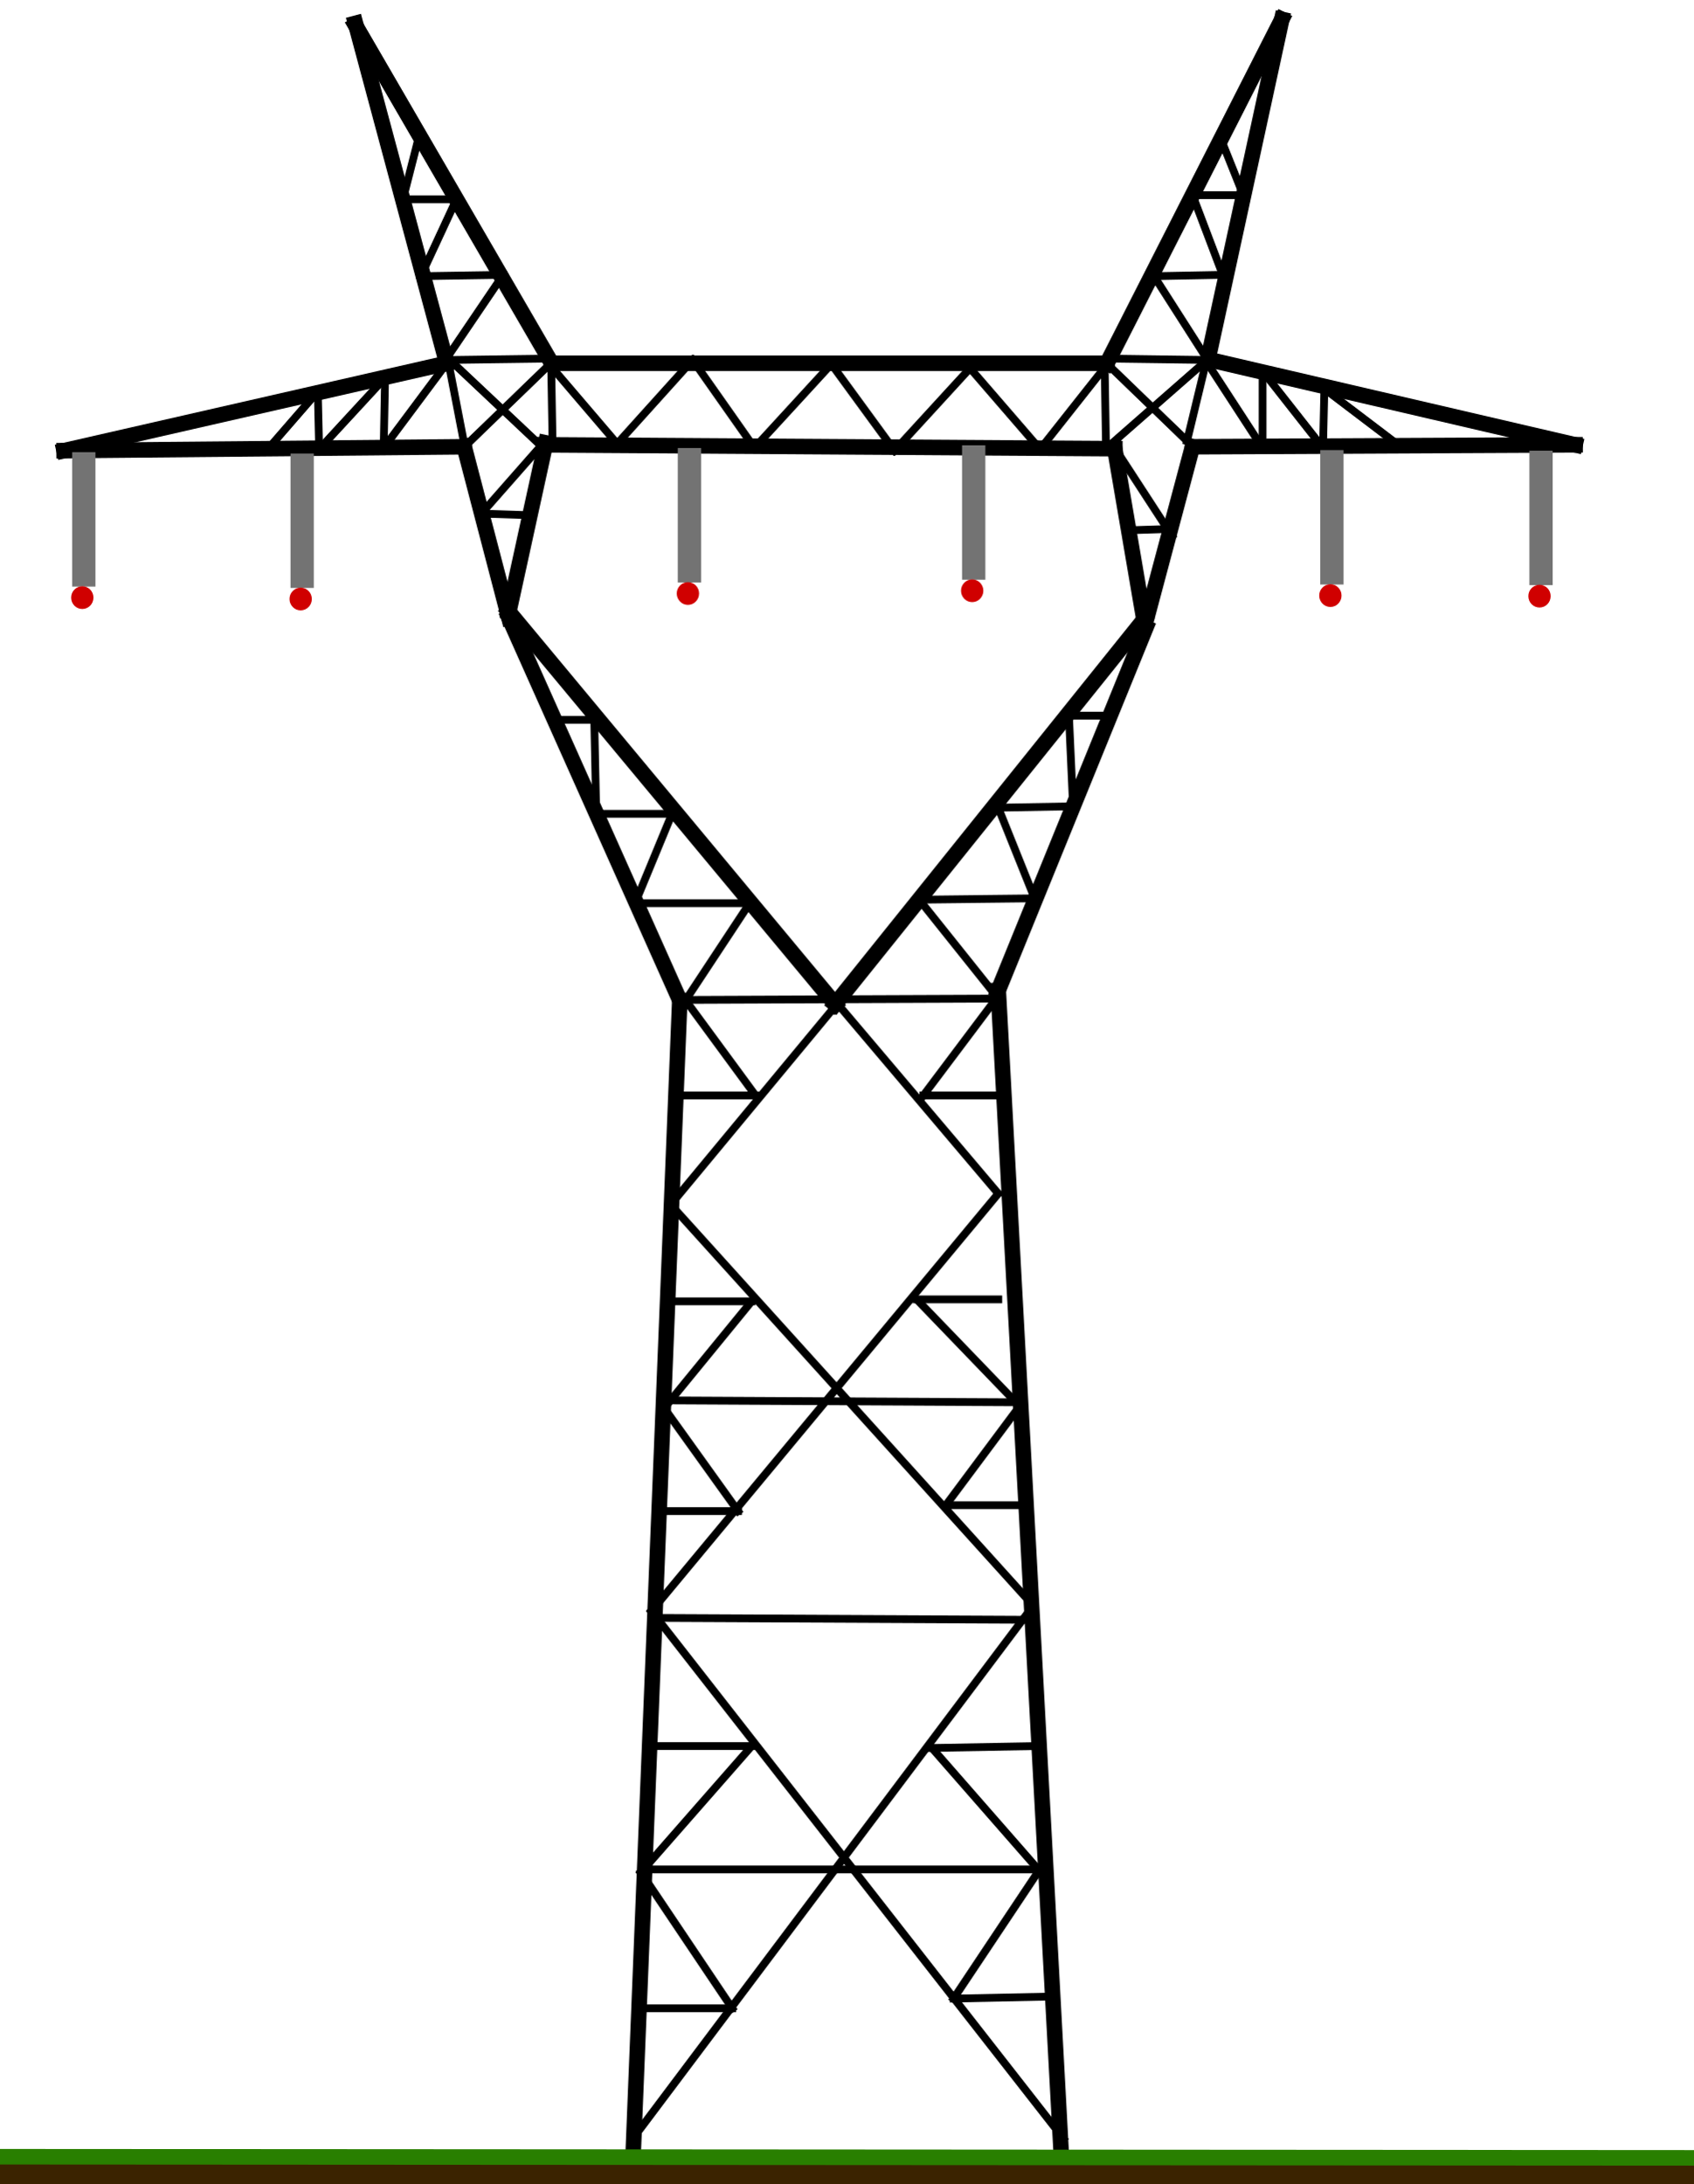
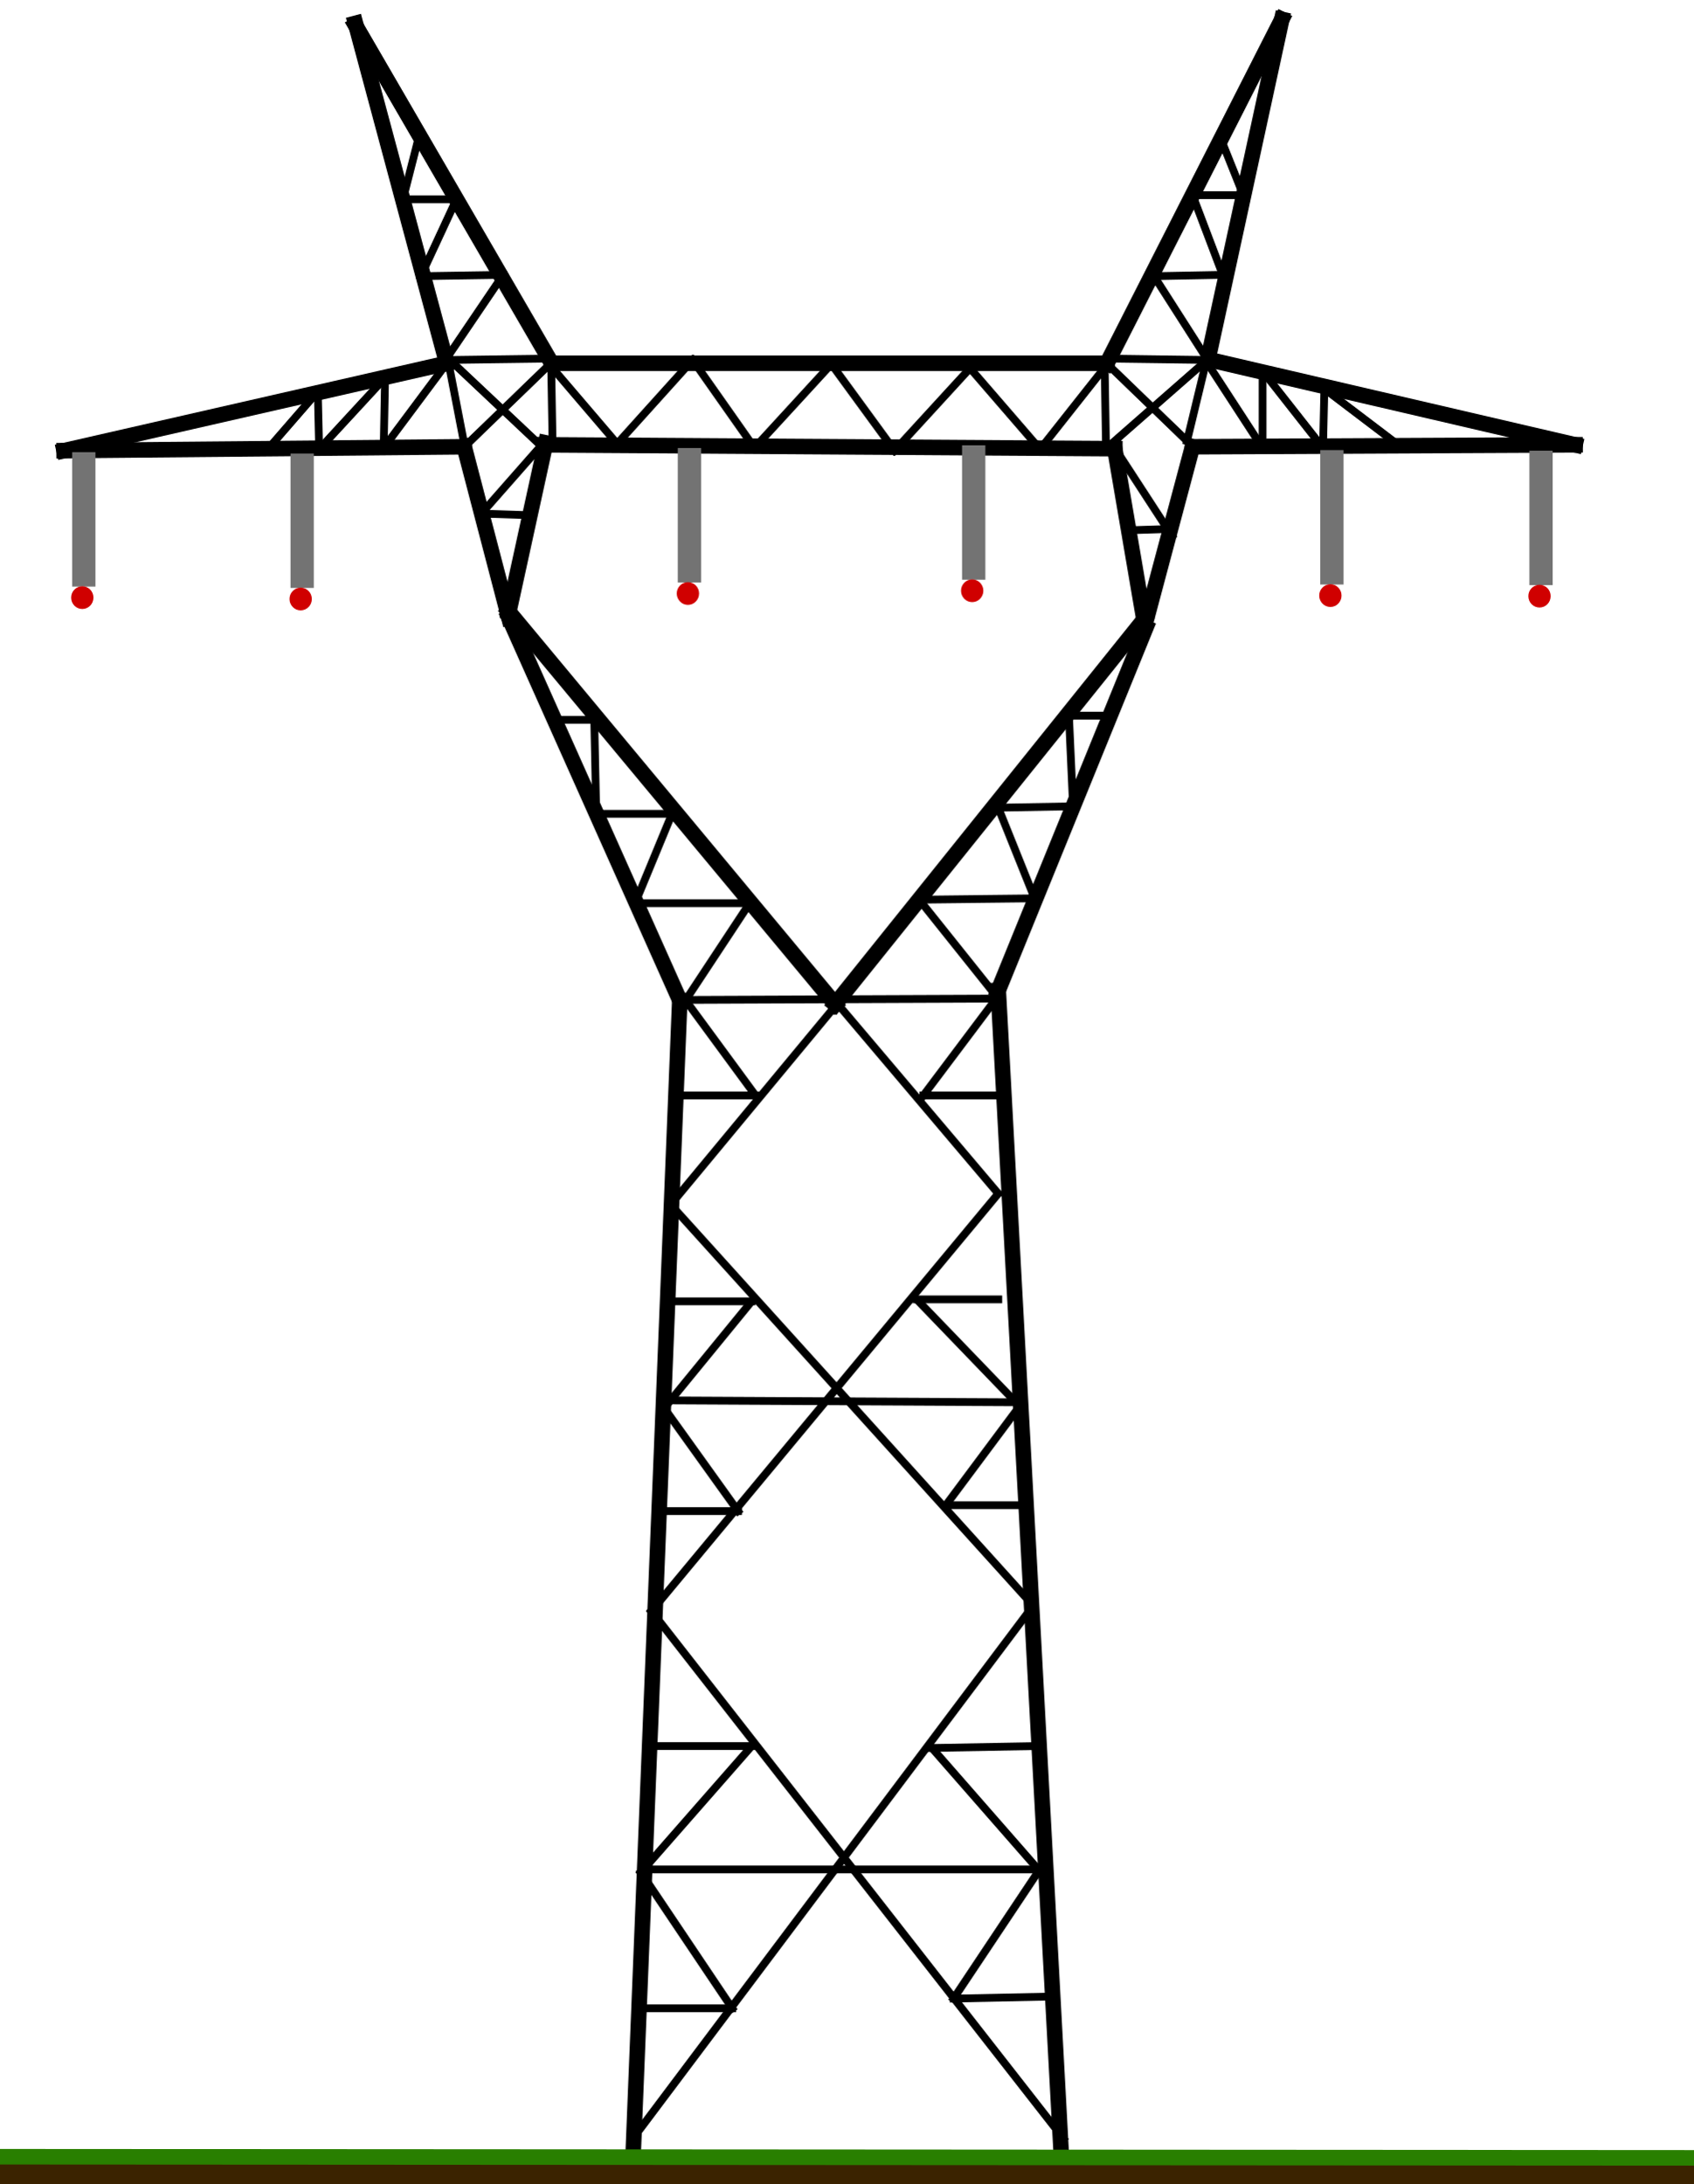
<svg xmlns="http://www.w3.org/2000/svg" width="156.96pt" height="202.32pt" viewBox="0 0 156.96 202.32">
  <defs />
  <path id="shape0" transform="translate(58.68, 92.70001)" fill="none" stroke="#000000" stroke-width="1.44" stroke-linecap="square" stroke-linejoin="miter" stroke-miterlimit="2" d="M0 106.92L4.32 0" />
  <path id="shape1" transform="translate(47.16, 57.24)" fill="none" stroke="#000000" stroke-width="1.44" stroke-linecap="square" stroke-linejoin="miter" stroke-miterlimit="2" d="M15.84 35.46L0 0" />
  <path id="shape2" transform="translate(43.02, 41.4)" fill="none" stroke="#000000" stroke-width="1.44" stroke-linecap="square" stroke-linejoin="miter" stroke-miterlimit="2" d="M4.14 15.84L0 0" />
  <path id="shape3" transform="translate(5.940001, 41.4)" fill="none" stroke="#000000" stroke-width="1.44" stroke-linecap="square" stroke-linejoin="miter" stroke-miterlimit="2" d="M37.08 0L0 0.36" />
  <path id="shape4" transform="translate(5.940001, 33.66)" fill="none" stroke="#000000" stroke-width="1.44" stroke-linecap="square" stroke-linejoin="miter" stroke-miterlimit="2" d="M0 8.1L35.46 0" />
  <path id="shape5" transform="translate(32.94, 2.160001)" fill="none" stroke="#000000" stroke-width="1.44" stroke-linecap="square" stroke-linejoin="miter" stroke-miterlimit="2" d="M8.46 31.5L0 0" />
  <path id="shape6" transform="translate(32.94, 2.340001)" fill="none" stroke="#000000" stroke-width="1.44" stroke-linecap="square" stroke-linejoin="miter" stroke-miterlimit="2" d="M0 0L18.18 31.32" />
  <path id="shape7" transform="translate(51.12, 33.66)" fill="none" stroke="#000000" stroke-width="1.44" stroke-linecap="square" stroke-linejoin="miter" stroke-miterlimit="2" d="M0 0L51.48 0" />
  <path id="shape8" transform="translate(102.6, 1.800001)" fill="none" stroke="#000000" stroke-width="1.44" stroke-linecap="square" stroke-linejoin="miter" stroke-miterlimit="2" d="M0 31.86L16.2 0" />
  <path id="shape9" transform="translate(111.96, 1.800001)" fill="none" stroke="#000000" stroke-width="1.44" stroke-linecap="square" stroke-linejoin="miter" stroke-miterlimit="2" d="M6.84 0L0 31.5" />
  <path id="shape10" transform="translate(111.96, 33.3)" fill="none" stroke="#000000" stroke-width="1.44" stroke-linecap="square" stroke-linejoin="miter" stroke-miterlimit="2" d="M0 0L34.02 7.92" />
  <path id="shape11" transform="translate(110.52, 41.22)" fill="none" stroke="#000000" stroke-width="1.44" stroke-linecap="square" stroke-linejoin="miter" stroke-miterlimit="2" d="M35.46 0L0 0.18" />
  <path id="shape12" transform="translate(106.2, 41.4)" fill="none" stroke="#000000" stroke-width="1.44" stroke-linecap="square" stroke-linejoin="miter" stroke-miterlimit="2" d="M4.32 0L0 16.2" />
  <path id="shape13" transform="translate(92.52, 91.77956)" fill="none" stroke="#000000" stroke-width="1.44" stroke-linecap="square" stroke-linejoin="miter" stroke-miterlimit="2" d="M5.788 106.915L0 0" />
  <path id="shape14" transform="translate(92.52, 58.17784)" fill="none" stroke="#000000" stroke-width="1.44" stroke-linecap="square" stroke-linejoin="miter" stroke-miterlimit="2" d="M0 33.602L13.679 0" />
  <path id="shape15" transform="translate(50.4, 41.22)" fill="none" stroke="#000000" stroke-width="1.44" stroke-linecap="square" stroke-linejoin="miter" stroke-miterlimit="2" d="M0 0L52.92 0.36" />
  <path id="shape16" transform="translate(103.32, 41.58)" fill="none" stroke="#000000" stroke-width="1.44" stroke-linecap="square" stroke-linejoin="miter" stroke-miterlimit="2" d="M0 0L2.7 15.84" />
  <path id="shape17" transform="translate(77.4, 57.42)" fill="none" stroke="#000000" stroke-width="1.44" stroke-linecap="square" stroke-linejoin="miter" stroke-miterlimit="2" d="M28.62 0L0 35.64" />
  <path id="shape18" transform="translate(47.16, 56.7)" fill="none" stroke="#000000" stroke-width="1.44" stroke-linecap="square" stroke-linejoin="miter" stroke-miterlimit="2" d="M30.24 36.36L0 0" />
  <path id="shape19" transform="translate(47.16, 41.04)" fill="none" stroke="#000000" stroke-width="1.44" stroke-linecap="square" stroke-linejoin="miter" stroke-miterlimit="2" d="M0 15.66L3.42 0" />
  <path id="shape20" transform="translate(58.85106, 148.8006)" fill="none" stroke="#000000" stroke-width="0.72" stroke-linecap="square" stroke-linejoin="miter" stroke-miterlimit="2" d="M0 49.13L36.911 0" />
  <path id="shape21" transform="translate(62.16032, 111.6351)" fill="none" stroke="#000000" stroke-width="0.72" stroke-linecap="square" stroke-linejoin="miter" stroke-miterlimit="2" d="M33.602 37.166L0 0" />
  <path id="shape22" transform="translate(62.16032, 92.28867)" fill="none" stroke="#000000" stroke-width="0.72" stroke-linecap="square" stroke-linejoin="miter" stroke-miterlimit="2" d="M0 19.346L16.037 0" />
  <path id="shape23" transform="translate(77.04001, 92.34001)" fill="none" stroke="#000000" stroke-width="0.72" stroke-linecap="square" stroke-linejoin="miter" stroke-miterlimit="2" d="M0 0L15.48 18.277" />
  <path id="shape24" transform="translate(60.37841, 110.6169)" fill="none" stroke="#000000" stroke-width="0.72" stroke-linecap="square" stroke-linejoin="miter" stroke-miterlimit="2" d="M32.142 0L0 38.693" />
  <path id="shape25" transform="translate(60.37841, 149.3098)" fill="none" stroke="#000000" stroke-width="0.72" stroke-linecap="square" stroke-linejoin="miter" stroke-miterlimit="2" d="M0 0L38.184 48.875" />
  <path id="shape26" transform="translate(25.24935, 36.28582)" fill="none" stroke="#000000" stroke-width="0.72" stroke-linecap="square" stroke-linejoin="miter" stroke-miterlimit="2" d="M0 4.837L4.2 0" />
  <path id="shape27" transform="translate(29.44956, 36.28582)" fill="none" stroke="#000000" stroke-width="0.72" stroke-linecap="square" stroke-linejoin="miter" stroke-miterlimit="2" d="M0 0L0.127 5.346" />
  <path id="shape28" transform="translate(29.57684, 35.01303)" fill="none" stroke="#000000" stroke-width="0.72" stroke-linecap="square" stroke-linejoin="miter" stroke-miterlimit="2" d="M0 6.619L6.109 0" />
  <path id="shape29" transform="translate(35.55897, 35.01303)" fill="none" stroke="#000000" stroke-width="0.72" stroke-linecap="square" stroke-linejoin="miter" stroke-miterlimit="2" d="M0.127 0L0 6.491" />
  <path id="shape30" transform="translate(35.55897, 33.48568)" fill="none" stroke="#000000" stroke-width="0.72" stroke-linecap="square" stroke-linejoin="miter" stroke-miterlimit="2" d="M0 8.019L5.982 0" />
  <path id="shape31" transform="translate(41.54109, 33.48568)" fill="none" stroke="#000000" stroke-width="0.72" stroke-linecap="square" stroke-linejoin="miter" stroke-miterlimit="2" d="M0 0L1.527 7.891" />
  <path id="shape32" transform="translate(43.06844, 33.86751)" fill="none" stroke="#000000" stroke-width="0.72" stroke-linecap="square" stroke-linejoin="miter" stroke-miterlimit="2" d="M0 7.509L7.764 0" />
  <path id="shape33" transform="translate(41.28653, 32.97656)" fill="none" stroke="#000000" stroke-width="0.72" stroke-linecap="square" stroke-linejoin="miter" stroke-miterlimit="2" d="M0 0L8.782 8.273" />
  <path id="shape34" transform="translate(44.59579, 41.24971)" fill="none" stroke="#000000" stroke-width="0.72" stroke-linecap="square" stroke-linejoin="miter" stroke-miterlimit="2" d="M5.6 0L0 6.364" />
  <path id="shape35" transform="translate(51.08703, 33.99479)" fill="none" stroke="#000000" stroke-width="0.72" stroke-linecap="square" stroke-linejoin="miter" stroke-miterlimit="2" d="M0 0L0.127 7.382" />
  <path id="shape36" transform="translate(51.21431, 34.12207)" fill="none" stroke="#000000" stroke-width="0.72" stroke-linecap="square" stroke-linejoin="miter" stroke-miterlimit="2" d="M0 0L5.982 7" />
  <path id="shape37" transform="translate(57.19643, 33.3584)" fill="none" stroke="#000000" stroke-width="0.72" stroke-linecap="square" stroke-linejoin="miter" stroke-miterlimit="2" d="M0 7.764L7 0" />
  <path id="shape38" transform="translate(64.19679, 33.3584)" fill="none" stroke="#000000" stroke-width="0.72" stroke-linecap="square" stroke-linejoin="miter" stroke-miterlimit="2" d="M0 0L5.728 8.146" />
  <path id="shape39" transform="translate(69.92436, 33.74023)" fill="none" stroke="#000000" stroke-width="0.72" stroke-linecap="square" stroke-linejoin="miter" stroke-miterlimit="2" d="M0 7.764L7.128 0" />
  <path id="shape40" transform="translate(77.05199, 33.74023)" fill="none" stroke="#000000" stroke-width="0.72" stroke-linecap="square" stroke-linejoin="miter" stroke-miterlimit="2" d="M0 0L5.855 8.019" />
  <path id="shape41" transform="translate(82.90684, 34.12207)" fill="none" stroke="#000000" stroke-width="0.72" stroke-linecap="square" stroke-linejoin="miter" stroke-miterlimit="2" d="M0 7.637L7 0" />
  <path id="shape42" transform="translate(89.90719, 34.12207)" fill="none" stroke="#000000" stroke-width="0.72" stroke-linecap="square" stroke-linejoin="miter" stroke-miterlimit="2" d="M0 0L6.491 7.509" />
  <path id="shape43" transform="translate(96.39843, 33.74023)" fill="none" stroke="#000000" stroke-width="0.72" stroke-linecap="square" stroke-linejoin="miter" stroke-miterlimit="2" d="M0 7.891L6.237 0" />
  <path id="shape44" transform="translate(102.6351, 33.74023)" fill="none" stroke="#000000" stroke-width="0.72" stroke-linecap="square" stroke-linejoin="miter" stroke-miterlimit="2" d="M0 0L7.382 7.128" />
  <path id="shape45" transform="translate(110.0173, 33.48568)" fill="none" stroke="#000000" stroke-width="0.72" stroke-linecap="square" stroke-linejoin="miter" stroke-miterlimit="2" d="M0 7.382L1.782 0" />
  <path id="shape46" transform="translate(41.28653, 25.46708)" fill="none" stroke="#000000" stroke-width="0.72" stroke-linecap="square" stroke-linejoin="miter" stroke-miterlimit="2" d="M0 7.891L5.346 0" />
  <path id="shape47" transform="translate(38.99551, 25.46708)" fill="none" stroke="#000000" stroke-width="0.72" stroke-linecap="square" stroke-linejoin="miter" stroke-miterlimit="2" d="M7.637 0L0 0.127" />
  <path id="shape48" transform="translate(38.99551, 18.46673)" fill="none" stroke="#000000" stroke-width="0.72" stroke-linecap="square" stroke-linejoin="miter" stroke-miterlimit="2" d="M0 7.128L3.309 0" />
  <path id="shape49" transform="translate(37.72271, 18.46673)" fill="none" stroke="#000000" stroke-width="0.72" stroke-linecap="square" stroke-linejoin="miter" stroke-miterlimit="2" d="M4.582 0L0 0" />
  <path id="shape50" transform="translate(37.46816, 12.4846)" fill="none" stroke="#000000" stroke-width="0.72" stroke-linecap="square" stroke-linejoin="miter" stroke-miterlimit="2" d="M0 5.473L1.4 0" />
  <path id="shape51" transform="translate(103.017, 33.23112)" fill="none" stroke="#000000" stroke-width="0.72" stroke-linecap="square" stroke-linejoin="miter" stroke-miterlimit="2" d="M0 0L8.91 0.127" />
  <path id="shape52" transform="translate(106.9626, 25.59436)" fill="none" stroke="#000000" stroke-width="0.72" stroke-linecap="square" stroke-linejoin="miter" stroke-miterlimit="2" d="M4.964 7.764L0 0" />
  <path id="shape53" transform="translate(106.9626, 25.46709)" fill="none" stroke="#000000" stroke-width="0.72" stroke-linecap="square" stroke-linejoin="miter" stroke-miterlimit="2" d="M0 0.127L6.364 0" />
  <path id="shape54" transform="translate(110.5264, 18.08489)" fill="none" stroke="#000000" stroke-width="0.72" stroke-linecap="square" stroke-linejoin="miter" stroke-miterlimit="2" d="M2.8 7.382L0 0" />
  <path id="shape55" transform="translate(110.5264, 18.08489)" fill="none" stroke="#000000" stroke-width="0.72" stroke-linecap="square" stroke-linejoin="miter" stroke-miterlimit="2" d="M0 0L4.709 0" />
  <path id="shape56" transform="translate(113.1993, 12.99372)" fill="none" stroke="#000000" stroke-width="0.72" stroke-linecap="square" stroke-linejoin="miter" stroke-miterlimit="2" d="M2.036 5.091L0 0" />
  <path id="shape57" transform="translate(41.66837, 33.23112)" fill="none" stroke="#000000" stroke-width="0.72" stroke-linecap="square" stroke-linejoin="miter" stroke-miterlimit="2" d="M0 0.127L8.91 0" />
  <path id="shape58" transform="translate(111.7992, 33.48568)" fill="none" stroke="#000000" stroke-width="0.72" stroke-linecap="square" stroke-linejoin="miter" stroke-miterlimit="2" d="M0 0L5.218 8.019" />
  <path id="shape59" transform="translate(117.0177, 34.37663)" fill="none" stroke="#000000" stroke-width="0.72" stroke-linecap="square" stroke-linejoin="miter" stroke-miterlimit="2" d="M0 7.128L0 0" />
  <path id="shape60" transform="translate(117.0177, 34.37663)" fill="none" stroke="#000000" stroke-width="0.72" stroke-linecap="square" stroke-linejoin="miter" stroke-miterlimit="2" d="M0 0L5.6 7.128" />
  <path id="shape61" transform="translate(122.618, 36.03126)" fill="none" stroke="#000000" stroke-width="0.72" stroke-linecap="square" stroke-linejoin="miter" stroke-miterlimit="2" d="M0 5.473L0.127 0" />
  <path id="shape62" transform="translate(122.7452, 36.03126)" fill="none" stroke="#000000" stroke-width="0.72" stroke-linecap="square" stroke-linejoin="miter" stroke-miterlimit="2" d="M0 0L6.873 5.218" />
  <path id="shape63" transform="translate(103.017, 32.97656)" fill="none" stroke="#000000" stroke-width="0.72" stroke-linecap="square" stroke-linejoin="miter" stroke-miterlimit="2" d="M0 8.146L9.291 0" />
  <path id="shape64" transform="translate(102.3806, 33.86751)" fill="none" stroke="#000000" stroke-width="0.72" stroke-linecap="square" stroke-linejoin="miter" stroke-miterlimit="2" d="M0 0L0.127 7.637" />
  <path id="shape65" transform="translate(103.3988, 41.63155)" fill="none" stroke="#000000" stroke-width="0.72" stroke-linecap="square" stroke-linejoin="miter" stroke-miterlimit="2" d="M0 0L5.218 8.019" />
  <path id="shape66" transform="translate(45.10491, 47.61367)" fill="none" stroke="#000000" stroke-width="0.72" stroke-linecap="square" stroke-linejoin="miter" stroke-miterlimit="2" d="M0 0L3.818 0.127" />
  <path id="shape67" transform="translate(104.6716, 49.01374)" fill="none" stroke="#000000" stroke-width="0.72" stroke-linecap="square" stroke-linejoin="miter" stroke-miterlimit="2" d="M0 0.127L3.946 0" />
  <path id="shape68" transform="translate(59.58001, 173.25)" fill="none" stroke="#000000" stroke-width="0.72" stroke-linecap="square" stroke-linejoin="miter" stroke-miterlimit="2" d="M0 0L37.26 0" />
  <path id="shape69" transform="translate(59.76001, 186.12)" fill="none" stroke="#000000" stroke-width="0.72" stroke-linecap="square" stroke-linejoin="miter" stroke-miterlimit="2" d="M0 0L8.1 0" />
  <path id="shape70" transform="translate(59.40001, 173.52)" fill="none" stroke="#000000" stroke-width="0.72" stroke-linecap="square" stroke-linejoin="miter" stroke-miterlimit="2" d="M8.46 12.6L0 0" />
  <path id="shape71" transform="translate(59.40001, 161.82)" fill="none" stroke="#000000" stroke-width="0.72" stroke-linecap="square" stroke-linejoin="miter" stroke-miterlimit="2" d="M0 11.7L10.26 0" />
  <path id="shape72" transform="translate(60.30001, 161.82)" fill="none" stroke="#000000" stroke-width="0.72" stroke-linecap="square" stroke-linejoin="miter" stroke-miterlimit="2" d="M9.36 0L0 0" />
  <path id="shape73" transform="translate(86.22001, 161.82)" fill="none" stroke="#000000" stroke-width="0.72" stroke-linecap="square" stroke-linejoin="miter" stroke-miterlimit="2" d="M0 0.18L9.72 0" />
  <path id="shape74" transform="translate(86.22001, 161.82)" fill="none" stroke="#000000" stroke-width="0.72" stroke-linecap="square" stroke-linejoin="miter" stroke-miterlimit="2" d="M0 0L10.08 11.52" />
  <path id="shape75" transform="translate(88.38001, 173.34)" fill="none" stroke="#000000" stroke-width="0.72" stroke-linecap="square" stroke-linejoin="miter" stroke-miterlimit="2" d="M7.92 0L0 11.88" />
  <path id="shape76" transform="translate(88.38001, 185.04)" fill="none" stroke="#000000" stroke-width="0.72" stroke-linecap="square" stroke-linejoin="miter" stroke-miterlimit="2" d="M0 0.18L8.64 0" />
-   <path id="shape77" transform="translate(60.48001, 149.94)" fill="none" stroke="#000000" stroke-width="0.72" stroke-linecap="square" stroke-linejoin="miter" stroke-miterlimit="2" d="M0 0L35.28 0.18" />
-   <path id="shape78" transform="translate(61.02001, 140.04)" fill="none" stroke="#000000" stroke-width="0.72" stroke-linecap="square" stroke-linejoin="miter" stroke-miterlimit="2" d="M0 0L7.38 0" />
-   <path id="shape79" transform="translate(61.56001, 130.5)" fill="none" stroke="#000000" stroke-width="0.72" stroke-linecap="square" stroke-linejoin="miter" stroke-miterlimit="2" d="M6.84 9.54L0 0" />
-   <path id="shape80" transform="translate(61.56001, 120.6)" fill="none" stroke="#000000" stroke-width="0.72" stroke-linecap="square" stroke-linejoin="miter" stroke-miterlimit="2" d="M0 9.9L8.1 0" />
-   <path id="shape81" transform="translate(61.92001, 120.6)" fill="none" stroke="#000000" stroke-width="0.72" stroke-linecap="square" stroke-linejoin="miter" stroke-miterlimit="2" d="M7.74 0L0 0" />
-   <path id="shape82" transform="translate(61.56001, 129.78)" fill="none" stroke="#000000" stroke-width="0.72" stroke-linecap="square" stroke-linejoin="miter" stroke-miterlimit="2" d="M0 0L32.76 0.18" />
-   <path id="shape83" transform="translate(84.96001, 120.42)" fill="none" stroke="#000000" stroke-width="0.72" stroke-linecap="square" stroke-linejoin="miter" stroke-miterlimit="2" d="M7.56 0L0 0" />
-   <path id="shape84" transform="translate(84.96001, 120.42)" fill="none" stroke="#000000" stroke-width="0.72" stroke-linecap="square" stroke-linejoin="miter" stroke-miterlimit="2" d="M0 0L9.54 9.9" />
-   <path id="shape85" transform="translate(87.66001, 130.32)" fill="none" stroke="#000000" stroke-width="0.72" stroke-linecap="square" stroke-linejoin="miter" stroke-miterlimit="2" d="M6.84 0L0 9.18" />
-   <path id="shape86" transform="translate(87.66001, 139.5)" fill="none" stroke="#000000" stroke-width="0.72" stroke-linecap="square" stroke-linejoin="miter" stroke-miterlimit="2" d="M0 0L7.2 0" />
-   <path id="shape87" transform="translate(62.64001, 101.52)" fill="none" stroke="#000000" stroke-width="0.72" stroke-linecap="square" stroke-linejoin="miter" stroke-miterlimit="2" d="M0 0L7.38 0" />
-   <path id="shape88" transform="translate(63.54001, 92.70001)" fill="none" stroke="#000000" stroke-width="0.72" stroke-linecap="square" stroke-linejoin="miter" stroke-miterlimit="2" d="M6.48 8.82L0 0" />
-   <path id="shape89" transform="translate(63.54001, 83.70001)" fill="none" stroke="#000000" stroke-width="0.72" stroke-linecap="square" stroke-linejoin="miter" stroke-miterlimit="2" d="M0 9L5.94 0" />
-   <path id="shape90" transform="translate(58.86001, 83.70001)" fill="none" stroke="#000000" stroke-width="0.72" stroke-linecap="square" stroke-linejoin="miter" stroke-miterlimit="2" d="M10.62 0L0 0" />
-   <path id="shape91" transform="translate(58.86001, 75.42001)" fill="none" stroke="#000000" stroke-width="0.72" stroke-linecap="square" stroke-linejoin="miter" stroke-miterlimit="2" d="M0 8.28L3.42 0" />
-   <path id="shape92" transform="translate(55.26, 75.42001)" fill="none" stroke="#000000" stroke-width="0.72" stroke-linecap="square" stroke-linejoin="miter" stroke-miterlimit="2" d="M7.02 0L0 0" />
-   <path id="shape93" transform="translate(55.08, 66.96)" fill="none" stroke="#000000" stroke-width="0.72" stroke-linecap="square" stroke-linejoin="miter" stroke-miterlimit="2" d="M0.18 8.46L0 0" />
-   <path id="shape94" transform="translate(51.34159, 66.70555)" fill="none" stroke="#000000" stroke-width="0.72" stroke-linecap="square" stroke-linejoin="miter" stroke-miterlimit="2" d="M3.946 0L0 0" />
-   <path id="shape95" transform="translate(63.17856, 92.54324)" fill="none" stroke="#000000" stroke-width="0.72" stroke-linecap="square" stroke-linejoin="miter" stroke-miterlimit="2" d="M0 0.127L29.341 0" />
-   <path id="shape96" transform="translate(85.19787, 83.37913)" fill="none" stroke="#000000" stroke-width="0.72" stroke-linecap="square" stroke-linejoin="miter" stroke-miterlimit="2" d="M7.322 9.164L0 0" />
-   <path id="shape97" transform="translate(85.19787, 83.25185)" fill="none" stroke="#000000" stroke-width="0.72" stroke-linecap="square" stroke-linejoin="miter" stroke-miterlimit="2" d="M0 0.127L10.691 0" />
-   <path id="shape98" transform="translate(92.52, 74.85142)" fill="none" stroke="#000000" stroke-width="0.72" stroke-linecap="square" stroke-linejoin="miter" stroke-miterlimit="2" d="M3.369 8.4L0 0" />
-   <path id="shape99" transform="translate(92.52, 74.72415)" fill="none" stroke="#000000" stroke-width="0.72" stroke-linecap="square" stroke-linejoin="miter" stroke-miterlimit="2" d="M0 0.127L6.933 0" />
-   <path id="shape100" transform="translate(99.0713, 66.32372)" fill="none" stroke="#000000" stroke-width="0.72" stroke-linecap="square" stroke-linejoin="miter" stroke-miterlimit="2" d="M0.382 8.4L0 0" />
-   <path id="shape101" transform="translate(99.0713, 66.32372)" fill="none" stroke="#000000" stroke-width="0.72" stroke-linecap="square" stroke-linejoin="miter" stroke-miterlimit="2" d="M0 0L3.564 0" />
-   <path id="shape102" transform="translate(85.5797, 92.28868)" fill="none" stroke="#000000" stroke-width="0.72" stroke-linecap="square" stroke-linejoin="miter" stroke-miterlimit="2" d="M6.94 0L0 9.231" />
-   <path id="shape103" transform="translate(85.5797, 101.52)" fill="none" stroke="#000000" stroke-width="0.72" stroke-linecap="square" stroke-linejoin="miter" stroke-miterlimit="2" d="M0 0L6.94 0" />
+   <path id="shape77" transform="translate(61.02001, 140.04)" fill="none" stroke="#000000" stroke-width="0.72" stroke-linecap="square" stroke-linejoin="miter" stroke-miterlimit="2" d="M0 0L7.38 0" />
+   <path id="shape78" transform="translate(61.56001, 130.5)" fill="none" stroke="#000000" stroke-width="0.72" stroke-linecap="square" stroke-linejoin="miter" stroke-miterlimit="2" d="M6.84 9.54L0 0" />
+   <path id="shape79" transform="translate(61.56001, 120.6)" fill="none" stroke="#000000" stroke-width="0.72" stroke-linecap="square" stroke-linejoin="miter" stroke-miterlimit="2" d="M0 9.9L8.1 0" />
+   <path id="shape80" transform="translate(61.92001, 120.6)" fill="none" stroke="#000000" stroke-width="0.72" stroke-linecap="square" stroke-linejoin="miter" stroke-miterlimit="2" d="M7.74 0L0 0" />
+   <path id="shape81" transform="translate(61.56001, 129.78)" fill="none" stroke="#000000" stroke-width="0.72" stroke-linecap="square" stroke-linejoin="miter" stroke-miterlimit="2" d="M0 0L32.76 0.18" />
+   <path id="shape82" transform="translate(84.96001, 120.42)" fill="none" stroke="#000000" stroke-width="0.72" stroke-linecap="square" stroke-linejoin="miter" stroke-miterlimit="2" d="M7.56 0L0 0" />
+   <path id="shape83" transform="translate(84.96001, 120.42)" fill="none" stroke="#000000" stroke-width="0.72" stroke-linecap="square" stroke-linejoin="miter" stroke-miterlimit="2" d="M0 0L9.54 9.9" />
+   <path id="shape84" transform="translate(87.66001, 130.32)" fill="none" stroke="#000000" stroke-width="0.72" stroke-linecap="square" stroke-linejoin="miter" stroke-miterlimit="2" d="M6.84 0L0 9.18" />
+   <path id="shape85" transform="translate(87.66001, 139.5)" fill="none" stroke="#000000" stroke-width="0.72" stroke-linecap="square" stroke-linejoin="miter" stroke-miterlimit="2" d="M0 0L7.2 0" />
+   <path id="shape86" transform="translate(62.64001, 101.52)" fill="none" stroke="#000000" stroke-width="0.72" stroke-linecap="square" stroke-linejoin="miter" stroke-miterlimit="2" d="M0 0L7.38 0" />
+   <path id="shape87" transform="translate(63.54001, 92.70001)" fill="none" stroke="#000000" stroke-width="0.72" stroke-linecap="square" stroke-linejoin="miter" stroke-miterlimit="2" d="M6.48 8.82L0 0" />
+   <path id="shape88" transform="translate(63.54001, 83.70001)" fill="none" stroke="#000000" stroke-width="0.72" stroke-linecap="square" stroke-linejoin="miter" stroke-miterlimit="2" d="M0 9L5.94 0" />
+   <path id="shape89" transform="translate(58.86001, 83.70001)" fill="none" stroke="#000000" stroke-width="0.72" stroke-linecap="square" stroke-linejoin="miter" stroke-miterlimit="2" d="M10.62 0L0 0" />
+   <path id="shape90" transform="translate(58.86001, 75.42001)" fill="none" stroke="#000000" stroke-width="0.72" stroke-linecap="square" stroke-linejoin="miter" stroke-miterlimit="2" d="M0 8.28L3.42 0" />
+   <path id="shape91" transform="translate(55.26, 75.42001)" fill="none" stroke="#000000" stroke-width="0.72" stroke-linecap="square" stroke-linejoin="miter" stroke-miterlimit="2" d="M7.02 0L0 0" />
+   <path id="shape92" transform="translate(55.08, 66.96)" fill="none" stroke="#000000" stroke-width="0.72" stroke-linecap="square" stroke-linejoin="miter" stroke-miterlimit="2" d="M0.18 8.46L0 0" />
+   <path id="shape93" transform="translate(51.34159, 66.70555)" fill="none" stroke="#000000" stroke-width="0.72" stroke-linecap="square" stroke-linejoin="miter" stroke-miterlimit="2" d="M3.946 0L0 0" />
+   <path id="shape94" transform="translate(63.17856, 92.54324)" fill="none" stroke="#000000" stroke-width="0.72" stroke-linecap="square" stroke-linejoin="miter" stroke-miterlimit="2" d="M0 0.127L29.341 0" />
+   <path id="shape95" transform="translate(85.19787, 83.37913)" fill="none" stroke="#000000" stroke-width="0.72" stroke-linecap="square" stroke-linejoin="miter" stroke-miterlimit="2" d="M7.322 9.164L0 0" />
+   <path id="shape96" transform="translate(85.19787, 83.25185)" fill="none" stroke="#000000" stroke-width="0.72" stroke-linecap="square" stroke-linejoin="miter" stroke-miterlimit="2" d="M0 0.127L10.691 0" />
+   <path id="shape97" transform="translate(92.52, 74.85142)" fill="none" stroke="#000000" stroke-width="0.72" stroke-linecap="square" stroke-linejoin="miter" stroke-miterlimit="2" d="M3.369 8.4L0 0" />
+   <path id="shape98" transform="translate(92.52, 74.72415)" fill="none" stroke="#000000" stroke-width="0.72" stroke-linecap="square" stroke-linejoin="miter" stroke-miterlimit="2" d="M0 0.127L6.933 0" />
+   <path id="shape99" transform="translate(99.0713, 66.32372)" fill="none" stroke="#000000" stroke-width="0.72" stroke-linecap="square" stroke-linejoin="miter" stroke-miterlimit="2" d="M0.382 8.4L0 0" />
+   <path id="shape100" transform="translate(99.0713, 66.32372)" fill="none" stroke="#000000" stroke-width="0.72" stroke-linecap="square" stroke-linejoin="miter" stroke-miterlimit="2" d="M0 0L3.564 0" />
+   <path id="shape101" transform="translate(85.5797, 92.28868)" fill="none" stroke="#000000" stroke-width="0.72" stroke-linecap="square" stroke-linejoin="miter" stroke-miterlimit="2" d="M6.94 0L0 9.231" />
+   <path id="shape102" transform="translate(85.5797, 101.52)" fill="none" stroke="#000000" stroke-width="0.72" stroke-linecap="square" stroke-linejoin="miter" stroke-miterlimit="2" d="M0 0L6.94 0" />
  <path id="shape02" transform="matrix(0.9999998 0 0 0.9365409 7.766811 42.91355)" fill="none" stroke="#737373" stroke-width="2.16" stroke-linecap="square" stroke-linejoin="miter" stroke-miterlimit="2" d="M0 0L0 11.142" />
  <circle id="shape015" transform="matrix(1.437102 0 0 1.463461 6.591372 54.33019)" r="0.72" cx="0.72" cy="0.72" fill="#d00000" fill-rule="evenodd" stroke-opacity="0" stroke="#000000" stroke-width="0" stroke-linecap="square" stroke-linejoin="bevel" />
  <path id="shape021" transform="matrix(0.9999998 0 0 0.9365409 28.00421 43.04083)" fill="none" stroke="#737373" stroke-width="2.16" stroke-linecap="square" stroke-linejoin="miter" stroke-miterlimit="2" d="M0 0L0 11.142" />
  <circle id="shape0151" transform="matrix(1.437102 0 0 1.463461 26.82877 54.45747)" r="0.72" cx="0.72" cy="0.72" fill="#d00000" fill-rule="evenodd" stroke-opacity="0" stroke="#000000" stroke-width="0" stroke-linecap="square" stroke-linejoin="bevel" />
  <path id="shape022" transform="matrix(0.9999998 0 0 0.9365409 63.89695 42.53172)" fill="none" stroke="#737373" stroke-width="2.16" stroke-linecap="square" stroke-linejoin="miter" stroke-miterlimit="2" d="M0 0L0 11.142" />
  <circle id="shape0152" transform="matrix(1.437102 0 0 1.463461 62.72151 53.94835)" r="0.72" cx="0.72" cy="0.72" fill="#d00000" fill-rule="evenodd" stroke-opacity="0" stroke="#000000" stroke-width="0" stroke-linecap="square" stroke-linejoin="bevel" />
  <path id="shape023" transform="matrix(0.9999998 0 0 0.9365409 90.24375 42.27716)" fill="none" stroke="#737373" stroke-width="2.16" stroke-linecap="square" stroke-linejoin="miter" stroke-miterlimit="2" d="M0 0L0 11.142" />
  <circle id="shape0153" transform="matrix(1.437102 0 0 1.463461 89.06831 53.69379)" r="0.72" cx="0.72" cy="0.72" fill="#d00000" fill-rule="evenodd" stroke-opacity="0" stroke="#000000" stroke-width="0" stroke-linecap="square" stroke-linejoin="bevel" />
  <path id="shape024" transform="matrix(0.9999998 0 0 0.9365409 142.8242 42.77659)" fill="none" stroke="#737373" stroke-width="2.16" stroke-linecap="square" stroke-linejoin="miter" stroke-miterlimit="2" d="M0 0L0 11.142" />
  <circle id="shape0154" transform="matrix(1.437102 0 0 1.463461 141.6488 54.19322)" r="0.72" cx="0.72" cy="0.72" fill="#d00000" fill-rule="evenodd" stroke-opacity="0" stroke="#000000" stroke-width="0" stroke-linecap="square" stroke-linejoin="bevel" />
  <path id="shape025" transform="matrix(0.9999998 0 0 0.9365409 123.4422 42.72387)" fill="none" stroke="#737373" stroke-width="2.16" stroke-linecap="square" stroke-linejoin="miter" stroke-miterlimit="2" d="M0 0L0 11.142" />
  <circle id="shape0155" transform="matrix(1.437102 0 0 1.463461 122.2668 54.1405)" r="0.72" cx="0.72" cy="0.72" fill="#d00000" fill-rule="evenodd" stroke-opacity="0" stroke="#000000" stroke-width="0" stroke-linecap="square" stroke-linejoin="bevel" />
  <path id="shape41" transform="matrix(1.168641 0 0 0.9999999 -9.752435 201.5026)" fill="none" stroke="#3b2300" stroke-width="2.16" stroke-linecap="square" stroke-linejoin="miter" stroke-miterlimit="2" d="M0 0L160.92 0.18" />
  <path id="shape51" transform="matrix(1.168641 0 0 0.9999999 -9.568952 199.8665)" fill="none" stroke="#297f00" stroke-width="1.44" stroke-linecap="square" stroke-linejoin="miter" stroke-miterlimit="2" d="M0 0L161.135 0.127" />
</svg>
